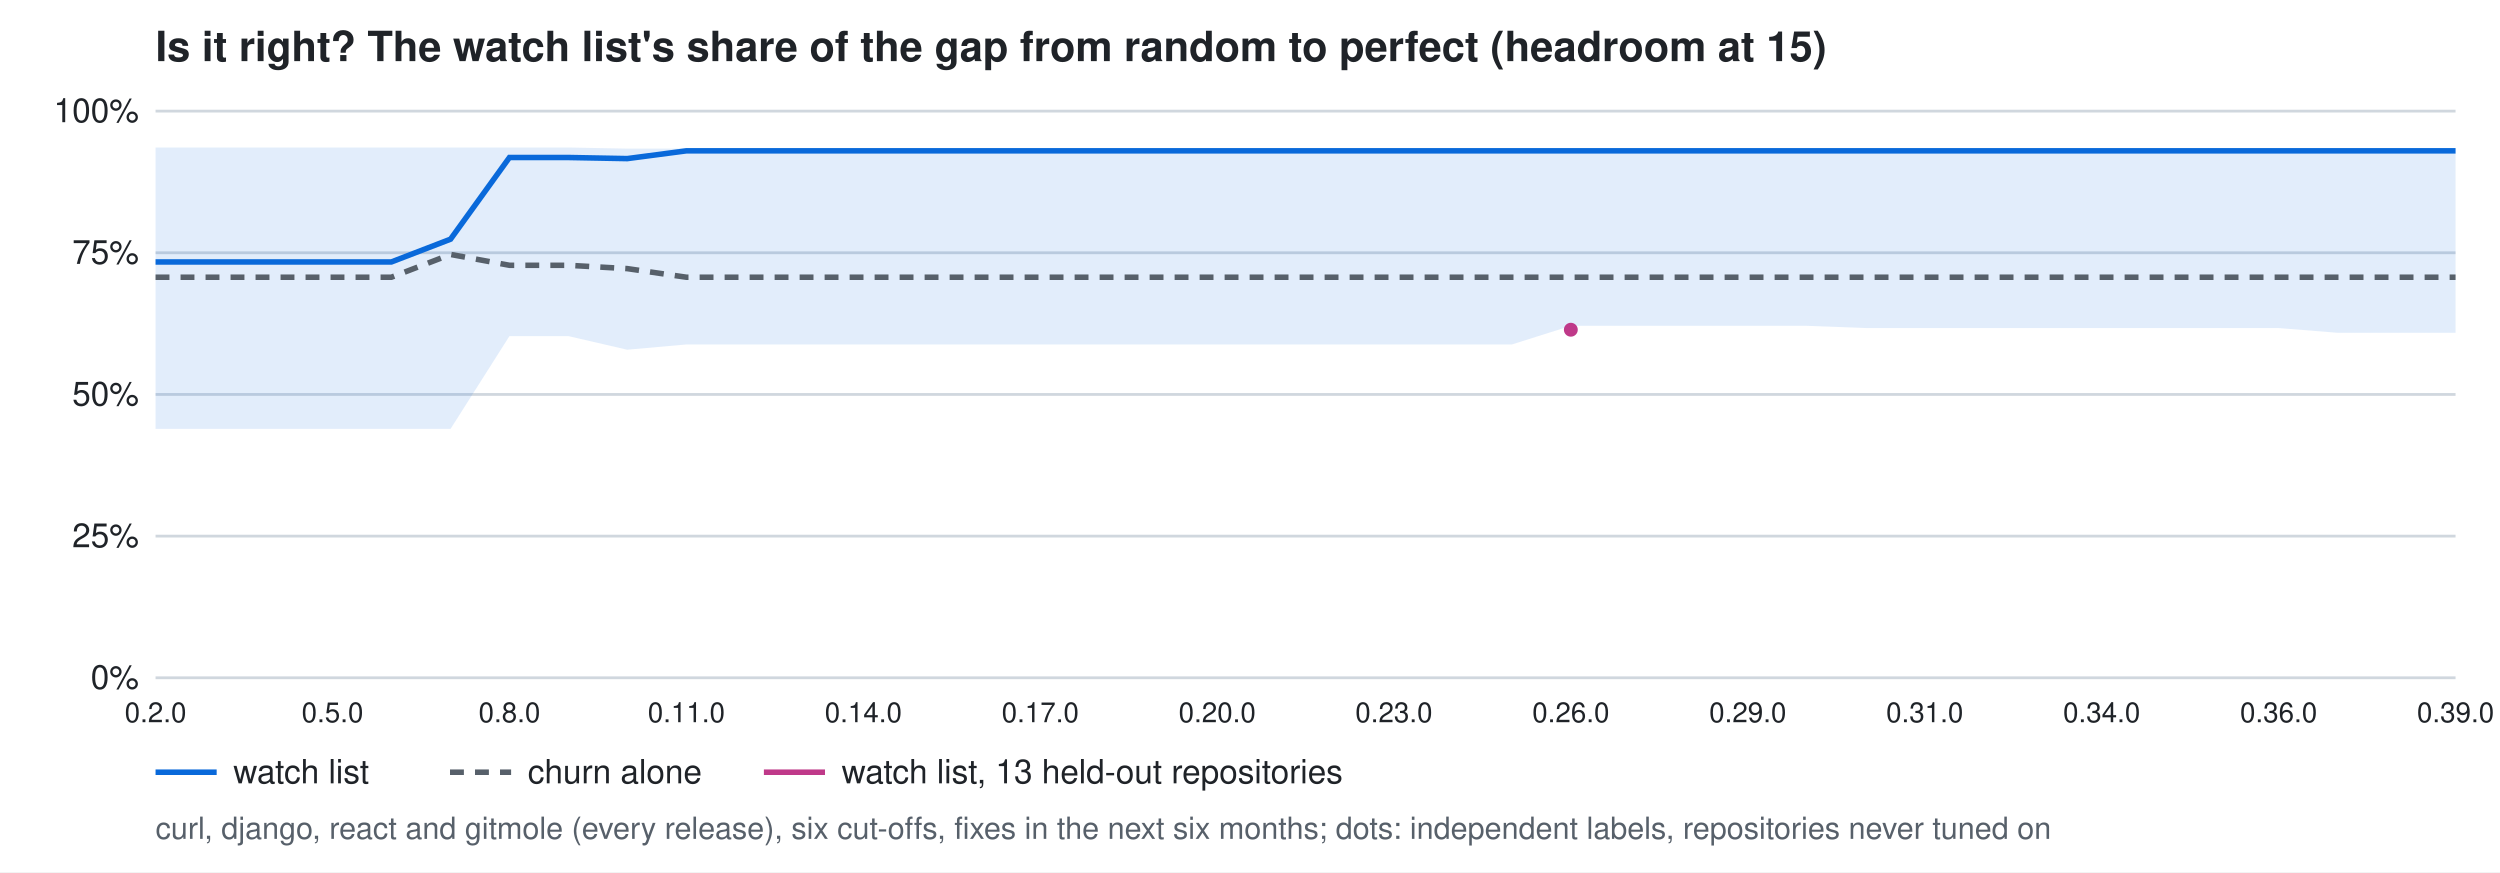
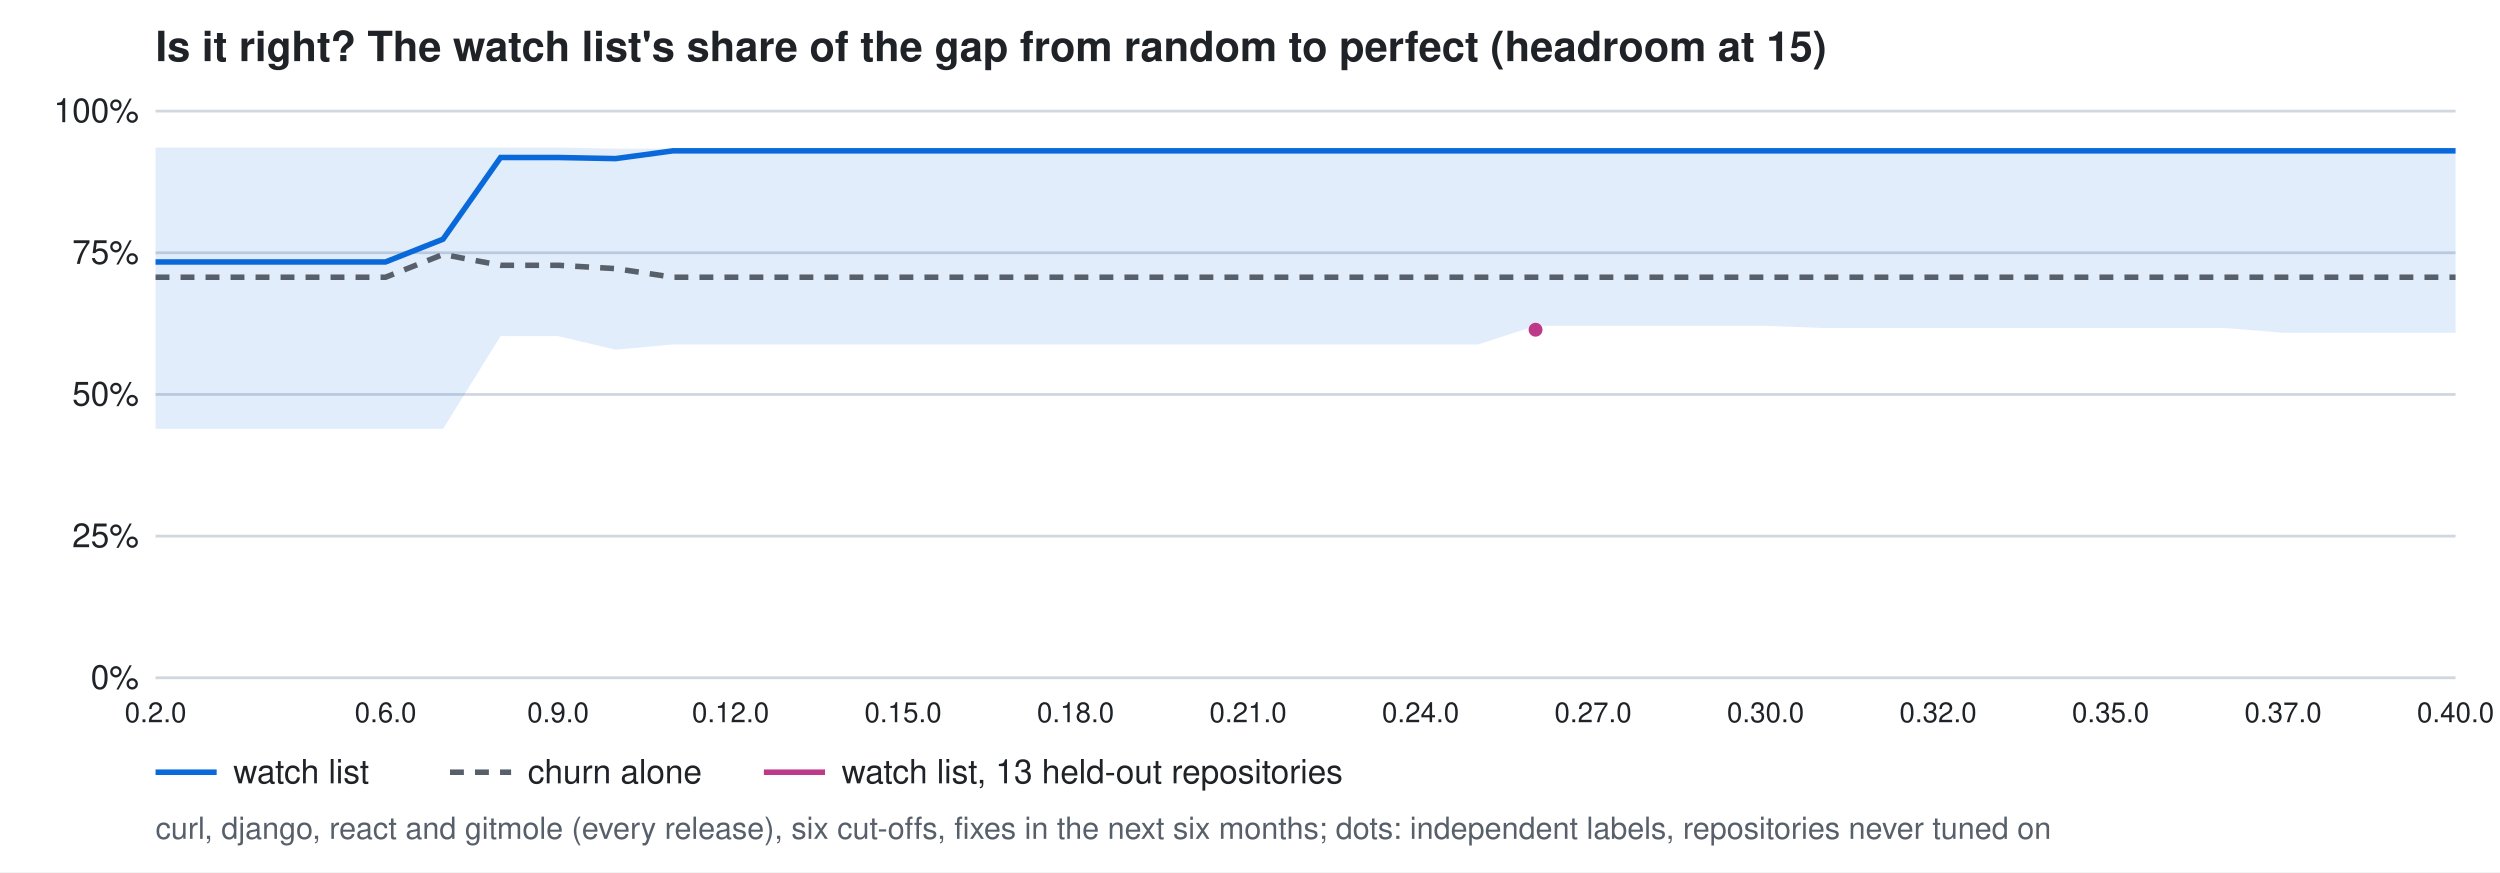
<svg xmlns="http://www.w3.org/2000/svg" width="900" height="314" viewBox="0 0 900 314" font-family="-apple-system,Segoe UI,Helvetica,Arial,sans-serif" font-size="12">
  <rect width="900" height="314" fill="#ffffff" />
  <text x="56" y="22" font-size="15" font-weight="600" fill="#1f2328">Is it right? The watch list's share of the gap from random to perfect (headroom at 15)</text>
  <line x1="56" y1="244.0" x2="884" y2="244.0" stroke="#d0d7de" stroke-width="1" />
  <text x="50" y="248.0" text-anchor="end" fill="#1f2328">0%</text>
  <line x1="56" y1="193.0" x2="884" y2="193.0" stroke="#d0d7de" stroke-width="1" />
  <text x="50" y="197.0" text-anchor="end" fill="#1f2328">25%</text>
  <line x1="56" y1="142.0" x2="884" y2="142.0" stroke="#d0d7de" stroke-width="1" />
  <text x="50" y="146.0" text-anchor="end" fill="#1f2328">50%</text>
  <line x1="56" y1="91.0" x2="884" y2="91.0" stroke="#d0d7de" stroke-width="1" />
  <text x="50" y="95.0" text-anchor="end" fill="#1f2328">75%</text>
  <line x1="56" y1="40.0" x2="884" y2="40.0" stroke="#d0d7de" stroke-width="1" />
  <text x="50" y="44.0" text-anchor="end" fill="#1f2328">100%</text>
  <text x="56.0" y="260" text-anchor="middle" fill="#1f2328" font-size="10">0.2.0</text>
-   <text x="119.7" y="260" text-anchor="middle" fill="#1f2328" font-size="10">0.5.0</text>
-   <text x="183.4" y="260" text-anchor="middle" fill="#1f2328" font-size="10">0.8.0</text>
-   <text x="247.1" y="260" text-anchor="middle" fill="#1f2328" font-size="10">0.11.0</text>
-   <text x="310.8" y="260" text-anchor="middle" fill="#1f2328" font-size="10">0.14.0</text>
-   <text x="374.5" y="260" text-anchor="middle" fill="#1f2328" font-size="10">0.17.0</text>
-   <text x="438.2" y="260" text-anchor="middle" fill="#1f2328" font-size="10">0.20.0</text>
-   <text x="501.8" y="260" text-anchor="middle" fill="#1f2328" font-size="10">0.23.0</text>
-   <text x="565.5" y="260" text-anchor="middle" fill="#1f2328" font-size="10">0.26.0</text>
-   <text x="629.2" y="260" text-anchor="middle" fill="#1f2328" font-size="10">0.29.0</text>
-   <text x="692.9" y="260" text-anchor="middle" fill="#1f2328" font-size="10">0.31.0</text>
-   <text x="756.6" y="260" text-anchor="middle" fill="#1f2328" font-size="10">0.34.0</text>
-   <text x="820.3" y="260" text-anchor="middle" fill="#1f2328" font-size="10">0.36.0</text>
-   <text x="884.0" y="260" text-anchor="middle" fill="#1f2328" font-size="10">0.39.0</text>
-   <polygon points="56.0,53.1 77.2,53.1 98.5,53.1 119.7,53.1 140.9,53.1 162.2,53.1 183.4,53.1 204.6,53.1 225.8,53.5 247.1,53.5 268.3,53.5 289.5,53.5 310.8,53.5 332.0,53.5 353.2,53.5 374.5,53.5 395.7,53.5 416.9,53.5 438.2,53.5 459.4,53.5 480.6,53.5 501.8,53.5 523.1,53.5 544.3,53.5 565.5,53.5 586.8,53.5 608.0,53.5 629.2,53.5 650.5,53.5 671.7,53.5 692.9,53.5 714.2,53.5 735.4,53.5 756.6,53.5 777.8,53.5 799.1,53.5 820.3,53.5 841.5,53.5 862.8,53.5 884.0,53.5 884.0,119.8 862.8,119.8 841.5,119.8 820.3,118.1 799.1,118.1 777.8,118.1 756.6,118.1 735.4,118.1 714.2,118.1 692.9,118.1 671.7,118.1 650.5,117.3 629.2,117.3 608.0,117.3 586.8,117.3 565.5,117.3 544.3,124.0 523.1,124.0 501.8,124.0 480.6,124.0 459.4,124.0 438.2,124.0 416.9,124.0 395.7,124.0 374.5,124.0 353.2,124.0 332.0,124.0 310.8,124.0 289.5,124.0 268.3,124.0 247.1,124.0 225.8,125.9 204.6,121.0 183.4,121.0 162.2,154.4 140.9,154.4 119.7,154.4 98.5,154.4 77.2,154.4 56.0,154.4" fill="#0969da" fill-opacity="0.12" stroke="none" />
-   <polyline points="56.0,94.3 77.2,94.3 98.5,94.3 119.7,94.3 140.9,94.3 162.2,86.1 183.4,56.7 204.6,56.7 225.8,57.1 247.1,54.3 268.3,54.3 289.5,54.3 310.8,54.3 332.0,54.3 353.2,54.3 374.5,54.3 395.7,54.3 416.9,54.3 438.2,54.3 459.4,54.3 480.6,54.3 501.8,54.3 523.1,54.3 544.3,54.3 565.5,54.3 586.8,54.3 608.0,54.3 629.2,54.3 650.5,54.3 671.7,54.3 692.9,54.3 714.2,54.3 735.4,54.3 756.6,54.3 777.8,54.3 799.1,54.3 820.3,54.3 841.5,54.3 862.8,54.3 884.0,54.3" fill="none" stroke="#0969da" stroke-width="2" />
-   <polyline points="56.0,99.8 77.2,99.8 98.5,99.8 119.7,99.8 140.9,99.8 162.2,91.6 183.4,95.5 204.6,95.5 225.8,96.7 247.1,99.8 268.3,99.8 289.5,99.8 310.8,99.8 332.0,99.8 353.2,99.8 374.5,99.8 395.7,99.8 416.9,99.8 438.2,99.8 459.4,99.8 480.6,99.8 501.8,99.8 523.1,99.8 544.3,99.8 565.5,99.8 586.8,99.8 608.0,99.8 629.2,99.8 650.5,99.8 671.7,99.8 692.9,99.8 714.2,99.8 735.4,99.8 756.6,99.8 777.8,99.8 799.1,99.8 820.3,99.8 841.5,99.8 862.8,99.8 884.0,99.8" fill="none" stroke="#57606a" stroke-width="2" stroke-dasharray="5 4" />
-   <circle cx="565.5" cy="118.7" r="2.5" fill="#bf3989" />
+   <text x="138.8" y="260" text-anchor="middle" fill="#1f2328" font-size="10">0.6.0</text>
+   <text x="200.9" y="260" text-anchor="middle" fill="#1f2328" font-size="10">0.9.0</text>
+   <text x="263.0" y="260" text-anchor="middle" fill="#1f2328" font-size="10">0.12.0</text>
+   <text x="325.1" y="260" text-anchor="middle" fill="#1f2328" font-size="10">0.15.0</text>
+   <text x="387.2" y="260" text-anchor="middle" fill="#1f2328" font-size="10">0.18.0</text>
+   <text x="449.3" y="260" text-anchor="middle" fill="#1f2328" font-size="10">0.21.0</text>
+   <text x="511.4" y="260" text-anchor="middle" fill="#1f2328" font-size="10">0.24.0</text>
+   <text x="573.5" y="260" text-anchor="middle" fill="#1f2328" font-size="10">0.27.0</text>
+   <text x="635.6" y="260" text-anchor="middle" fill="#1f2328" font-size="10">0.30.0</text>
+   <text x="697.7" y="260" text-anchor="middle" fill="#1f2328" font-size="10">0.32.0</text>
+   <text x="759.8" y="260" text-anchor="middle" fill="#1f2328" font-size="10">0.35.0</text>
+   <text x="821.9" y="260" text-anchor="middle" fill="#1f2328" font-size="10">0.37.0</text>
+   <text x="884.0" y="260" text-anchor="middle" fill="#1f2328" font-size="10">0.40.0</text>
+   <polygon points="56.0,53.1 76.7,53.1 97.4,53.1 118.1,53.1 138.8,53.1 159.5,53.1 180.2,53.1 200.9,53.1 221.6,53.5 242.3,53.5 263.0,53.5 283.7,53.5 304.4,53.5 325.1,53.5 345.8,53.5 366.5,53.5 387.2,53.5 407.9,53.5 428.6,53.5 449.3,53.5 470.0,53.5 490.7,53.5 511.4,53.5 532.1,53.5 552.8,53.5 573.5,53.5 594.2,53.5 614.9,53.5 635.6,53.5 656.3,53.5 677.0,53.5 697.7,53.5 718.4,53.5 739.1,53.5 759.8,53.5 780.5,53.5 801.2,53.5 821.9,53.5 842.6,53.5 863.3,53.5 884.0,53.5 884.0,119.8 863.3,119.8 842.6,119.8 821.9,119.8 801.2,118.1 780.5,118.1 759.8,118.1 739.1,118.1 718.4,118.1 697.7,118.1 677.0,118.1 656.3,118.1 635.6,117.3 614.9,117.3 594.2,117.3 573.5,117.3 552.8,117.3 532.1,124.0 511.4,124.0 490.7,124.0 470.0,124.0 449.3,124.0 428.6,124.0 407.9,124.0 387.2,124.0 366.5,124.0 345.8,124.0 325.1,124.0 304.4,124.0 283.7,124.0 263.0,124.0 242.3,124.0 221.6,125.9 200.9,121.0 180.2,121.0 159.5,154.4 138.8,154.4 118.1,154.4 97.4,154.4 76.7,154.4 56.0,154.4" fill="#0969da" fill-opacity="0.12" stroke="none" />
+   <polyline points="56.0,94.3 76.7,94.3 97.4,94.3 118.1,94.3 138.8,94.3 159.5,86.1 180.2,56.7 200.9,56.7 221.6,57.1 242.3,54.3 263.0,54.3 283.7,54.3 304.4,54.3 325.1,54.3 345.8,54.3 366.5,54.3 387.2,54.3 407.9,54.3 428.6,54.3 449.3,54.3 470.0,54.3 490.7,54.3 511.4,54.3 532.1,54.3 552.8,54.3 573.5,54.3 594.2,54.3 614.9,54.3 635.6,54.3 656.3,54.3 677.0,54.3 697.7,54.3 718.4,54.3 739.1,54.3 759.8,54.3 780.5,54.3 801.2,54.3 821.9,54.3 842.6,54.3 863.3,54.3 884.0,54.3" fill="none" stroke="#0969da" stroke-width="2" />
+   <polyline points="56.0,99.8 76.7,99.8 97.4,99.8 118.1,99.8 138.8,99.8 159.5,91.6 180.2,95.5 200.9,95.5 221.6,96.7 242.3,99.8 263.0,99.8 283.7,99.8 304.4,99.8 325.1,99.8 345.8,99.8 366.5,99.8 387.2,99.8 407.9,99.8 428.6,99.8 449.3,99.8 470.0,99.8 490.7,99.8 511.4,99.8 532.1,99.8 552.8,99.8 573.5,99.8 594.2,99.8 614.9,99.8 635.6,99.8 656.3,99.8 677.0,99.8 697.7,99.8 718.4,99.8 739.1,99.8 759.8,99.8 780.5,99.8 801.2,99.8 821.9,99.8 842.6,99.8 863.3,99.8 884.0,99.8" fill="none" stroke="#57606a" stroke-width="2" stroke-dasharray="5 4" />
+   <circle cx="552.8" cy="118.7" r="2.5" fill="#bf3989" />
  <line x1="56" y1="278" x2="78" y2="278" stroke="#0969da" stroke-width="2" />
  <text x="84" y="282" fill="#1f2328">watch list</text>
  <line x1="162" y1="278" x2="184" y2="278" stroke="#57606a" stroke-width="2" stroke-dasharray="5 4" />
  <text x="190" y="282" fill="#1f2328">churn alone</text>
  <line x1="275" y1="278" x2="297" y2="278" stroke="#bf3989" stroke-width="2" />
  <text x="303" y="282" fill="#1f2328">watch list, 13 held-out repositories</text>
  <text x="56" y="302" fill="#57606a" font-size="11">curl, django, react and gitmole (every release), six cut-offs, fixes in the next six months; dots: independent labels, repositories never tuned on</text>
</svg>
